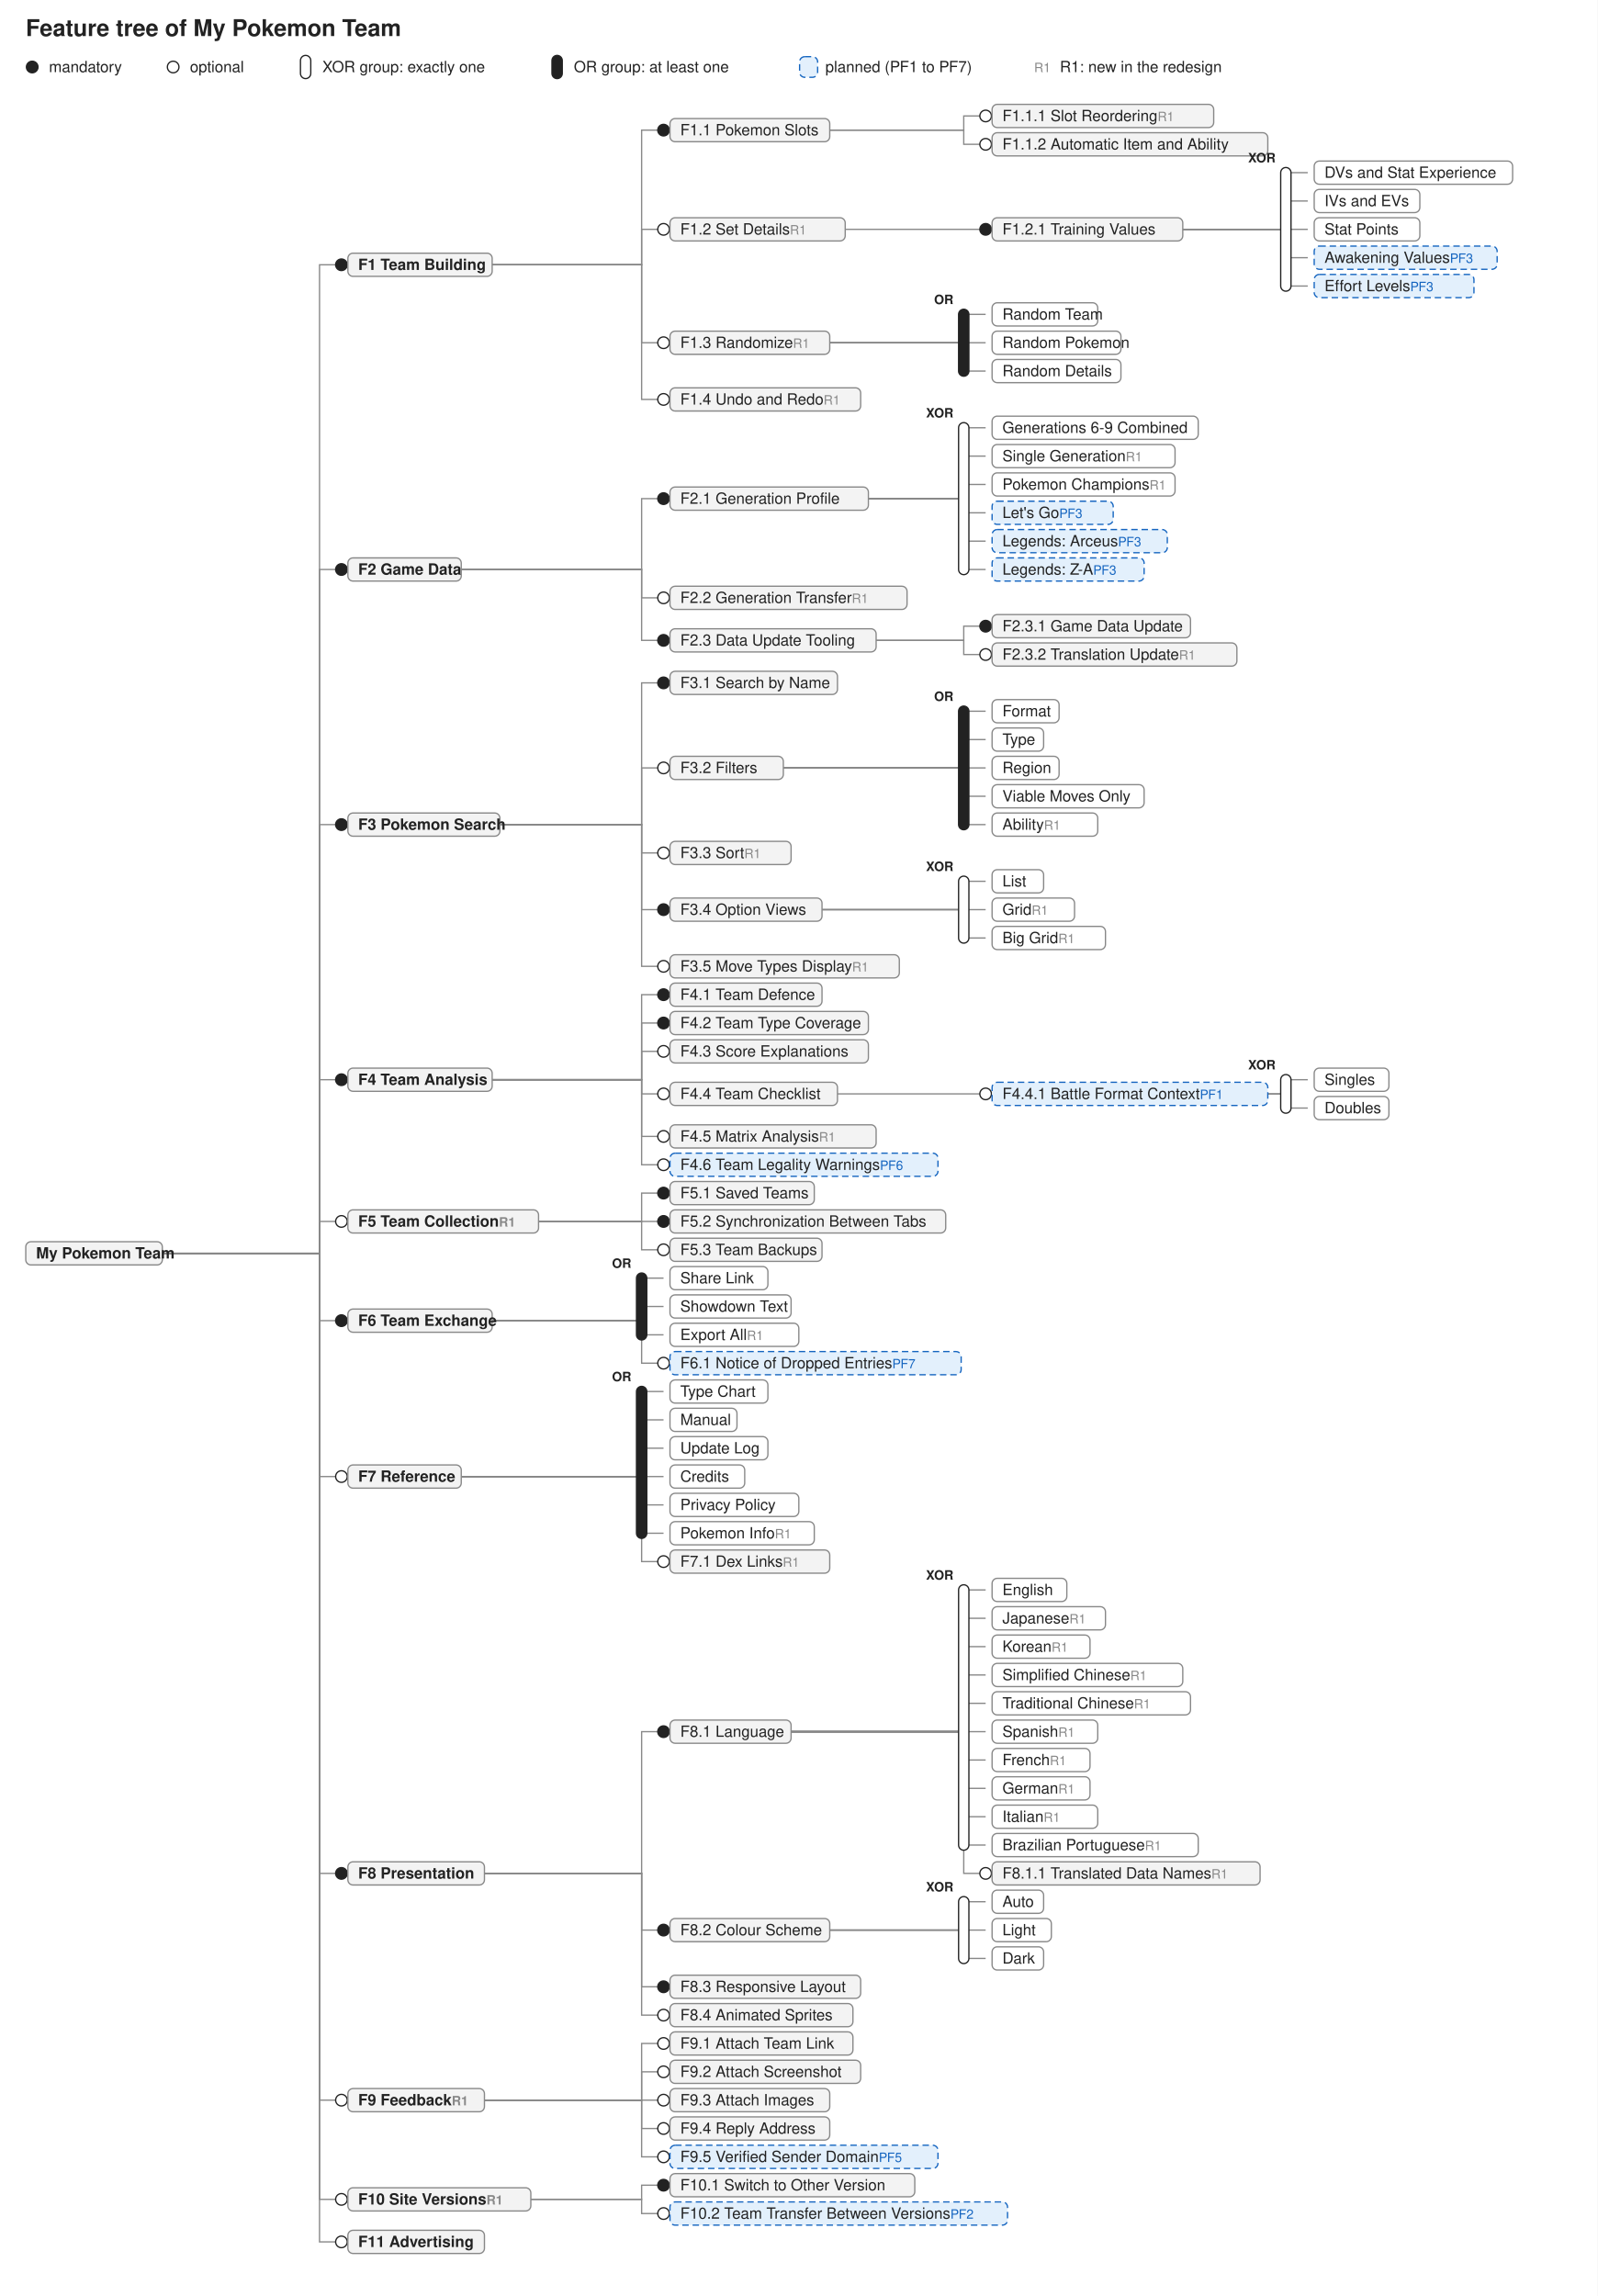
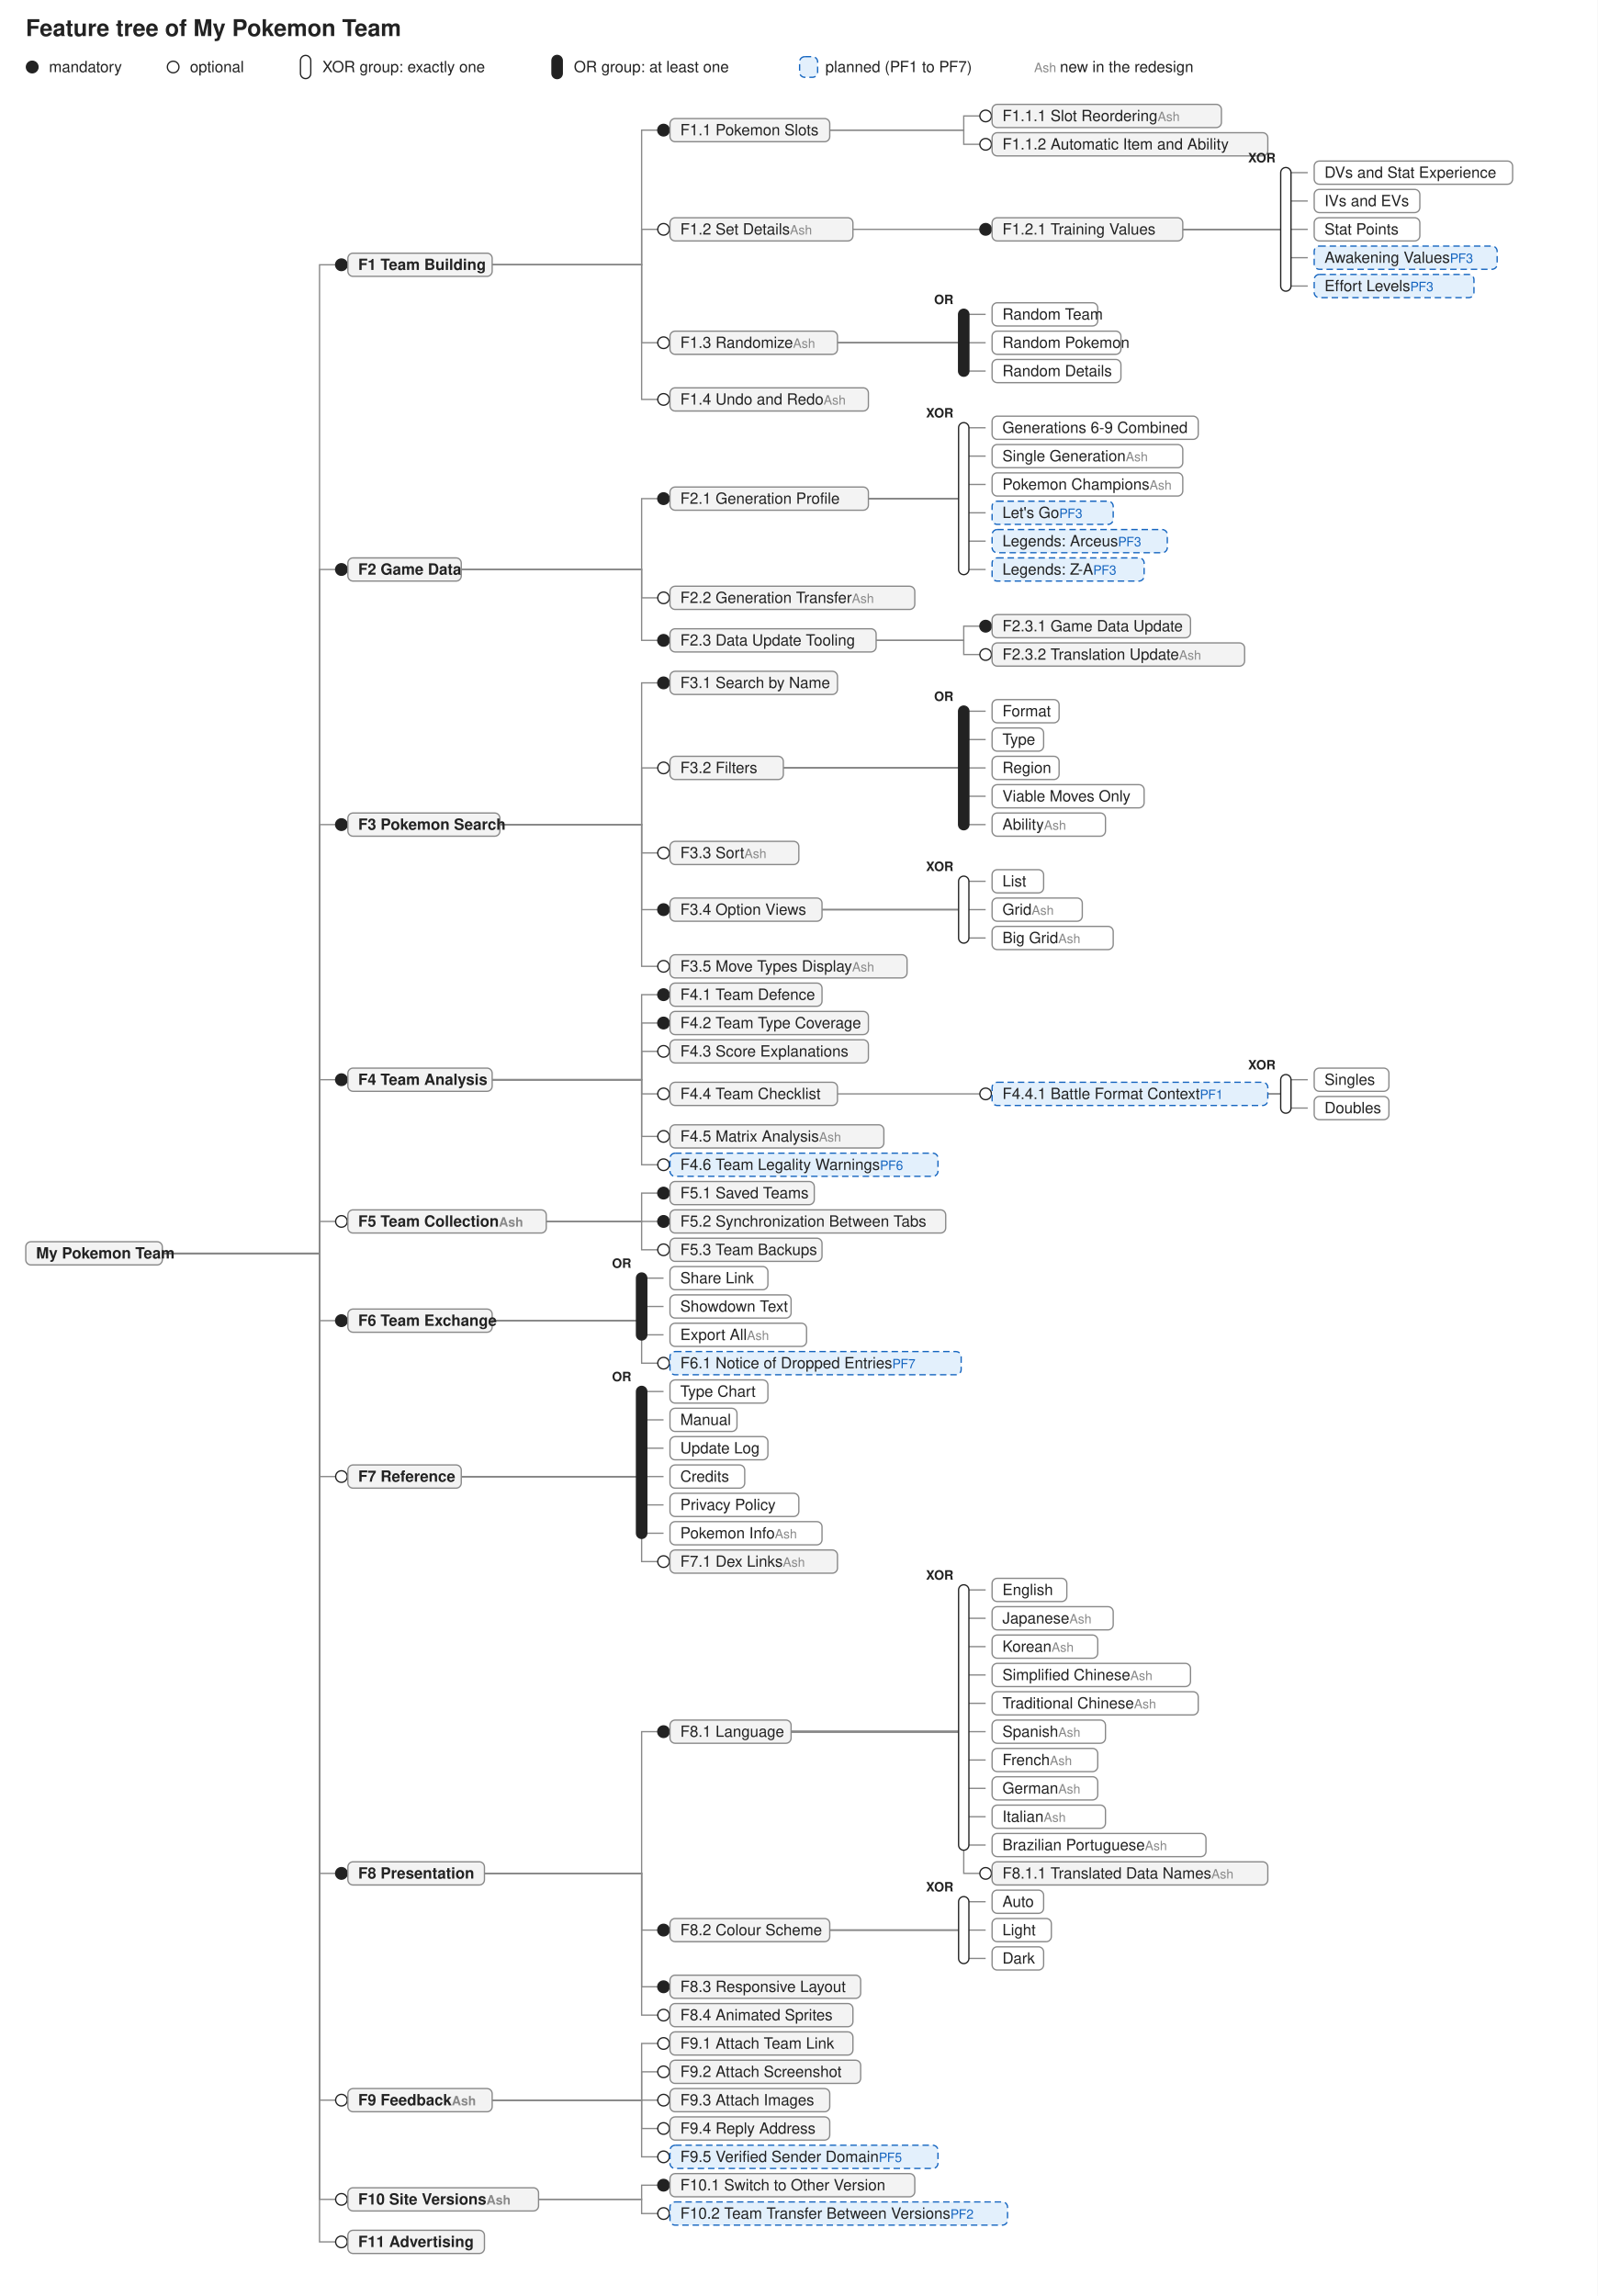
<svg xmlns="http://www.w3.org/2000/svg" viewBox="0 0 1240 1782" width="1240" height="1782" font-family="Helvetica, Arial, sans-serif" role="img" aria-label="Feature tree of My Pokemon Team">
  <rect width="1240" height="1782" fill="#fff" />
  <text x="20" y="28" font-size="18" font-weight="bold" fill="#222">Feature tree of My Pokemon Team</text>
  <circle cx="25" cy="52" r="4.5" fill="#222" stroke="#222" />
  <text x="38" y="56" font-size="12" fill="#222">mandatory</text>
  <circle cx="134.4" cy="52" r="4.5" fill="#fff" stroke="#222" />
  <text x="147.4" y="56" font-size="12" fill="#222">optional</text>
  <rect x="233.2" y="43" width="8" height="18" rx="4" fill="#fff" stroke="#222" />
  <text x="250.2" y="56" font-size="12" fill="#222">XOR group: exactly one</text>
  <rect x="428.4" y="43" width="8" height="18" rx="4" fill="#222" stroke="#222" />
  <text x="445.4" y="56" font-size="12" fill="#222">OR group: at least one</text>
  <rect x="620.6" y="44" width="14" height="16" rx="4" fill="#e3f0fc" stroke="#1565c0" stroke-dasharray="5 3" />
  <text x="640.6" y="56" font-size="12" fill="#222">planned (PF1 to PF7)</text>
-   <text x="802.6" y="56" font-size="10" fill="#888">R1</text>
-   <text x="822.6" y="56" font-size="12" fill="#222">R1: new in the redesign</text>
+   <text x="802.6" y="56" font-size="10" fill="#888">Ash</text>
+   <text x="822.6" y="56" font-size="12" fill="#222">new in the redesign</text>
  <path d="M126.0 972.75 H248 V205.5 H265" fill="none" stroke="#888" />
  <circle cx="265" cy="205.5" r="4.5" fill="#222" stroke="#222" />
  <path d="M126.0 972.75 H248 V442.0 H265" fill="none" stroke="#888" />
  <circle cx="265" cy="442.0" r="4.5" fill="#222" stroke="#222" />
  <path d="M126.0 972.75 H248 V640.0 H265" fill="none" stroke="#888" />
  <circle cx="265" cy="640.0" r="4.5" fill="#222" stroke="#222" />
  <path d="M126.0 972.75 H248 V838.0 H265" fill="none" stroke="#888" />
  <circle cx="265" cy="838.0" r="4.5" fill="#222" stroke="#222" />
  <path d="M126.0 972.75 H248 V948.0 H265" fill="none" stroke="#888" />
  <circle cx="265" cy="948.0" r="4.5" fill="#fff" stroke="#222" />
  <path d="M126.0 972.75 H248 V1025.0 H265" fill="none" stroke="#888" />
  <circle cx="265" cy="1025.0" r="4.5" fill="#222" stroke="#222" />
  <path d="M126.0 972.75 H248 V1146.0 H265" fill="none" stroke="#888" />
  <circle cx="265" cy="1146.0" r="4.5" fill="#fff" stroke="#222" />
  <path d="M126.0 972.75 H248 V1454.0 H265" fill="none" stroke="#888" />
  <circle cx="265" cy="1454.0" r="4.5" fill="#222" stroke="#222" />
  <path d="M126.0 972.75 H248 V1630.0 H265" fill="none" stroke="#888" />
  <circle cx="265" cy="1630.0" r="4.5" fill="#fff" stroke="#222" />
  <path d="M126.0 972.75 H248 V1707.0 H265" fill="none" stroke="#888" />
  <circle cx="265" cy="1707.0" r="4.5" fill="#fff" stroke="#222" />
  <path d="M126.0 972.75 H248 V1740 H265" fill="none" stroke="#888" />
  <circle cx="265" cy="1740" r="4.5" fill="#fff" stroke="#222" />
  <rect x="20" y="963.75" width="106.0" height="18" rx="4" fill="#f3f3f3" stroke="#888" />
  <text x="28" y="976.75" font-size="12" fill="#222" font-weight="bold">My Pokemon Team</text>
  <path d="M382.0 205.5 H498 V101.0 H515" fill="none" stroke="#888" />
  <circle cx="515" cy="101.0" r="4.5" fill="#222" stroke="#222" />
  <path d="M382.0 205.5 H498 V178.0 H515" fill="none" stroke="#888" />
  <circle cx="515" cy="178.0" r="4.5" fill="#fff" stroke="#222" />
  <path d="M382.0 205.5 H498 V266.0 H515" fill="none" stroke="#888" />
  <circle cx="515" cy="266.0" r="4.5" fill="#fff" stroke="#222" />
  <path d="M382.0 205.5 H498 V310 H515" fill="none" stroke="#888" />
  <circle cx="515" cy="310" r="4.5" fill="#fff" stroke="#222" />
  <rect x="270" y="196.5" width="112.0" height="18" rx="4" fill="#f3f3f3" stroke="#888" />
  <text x="278" y="209.5" font-size="12" fill="#222" font-weight="bold">F1 Team Building</text>
  <path d="M644.0 101.0 H748 V90 H765" fill="none" stroke="#888" />
  <circle cx="765" cy="90" r="4.5" fill="#fff" stroke="#222" />
  <path d="M644.0 101.0 H748 V112 H765" fill="none" stroke="#888" />
  <circle cx="765" cy="112" r="4.5" fill="#fff" stroke="#222" />
  <rect x="520" y="92.0" width="124.0" height="18" rx="4" fill="#f3f3f3" stroke="#888" />
  <text x="528" y="105.0" font-size="12" fill="#222">F1.1 Pokemon Slots</text>
-   <rect x="770" y="81" width="172.0" height="18" rx="4" fill="#f3f3f3" stroke="#888" />
-   <text x="778" y="94" font-size="12" fill="#222">F1.1.1 Slot Reordering<tspan fill="#888" font-size="10">  R1</tspan>
+   <rect x="770" y="81" width="178.0" height="18" rx="4" fill="#f3f3f3" stroke="#888" />
+   <text x="778" y="94" font-size="12" fill="#222">F1.1.1 Slot Reordering<tspan fill="#888" font-size="10">  Ash</tspan>
  </text>
  <rect x="770" y="103" width="214.0" height="18" rx="4" fill="#f3f3f3" stroke="#888" />
  <text x="778" y="116" font-size="12" fill="#222">F1.1.2 Automatic Item and Ability</text>
-   <path d="M656.0 178.0 H748 V178.0 H765" fill="none" stroke="#888" />
+   <path d="M662.0 178.0 H748 V178.0 H765" fill="none" stroke="#888" />
  <circle cx="765" cy="178.0" r="4.5" fill="#222" stroke="#222" />
-   <rect x="520" y="169.0" width="136.0" height="18" rx="4" fill="#f3f3f3" stroke="#888" />
-   <text x="528" y="182.0" font-size="12" fill="#222">F1.2 Set Details<tspan fill="#888" font-size="10">  R1</tspan>
+   <rect x="520" y="169.0" width="142.0" height="18" rx="4" fill="#f3f3f3" stroke="#888" />
+   <text x="528" y="182.0" font-size="12" fill="#222">F1.2 Set Details<tspan fill="#888" font-size="10">  Ash</tspan>
  </text>
  <path d="M918.0 178.0 H998 V134 H1015" fill="none" stroke="#888" />
  <path d="M918.0 178.0 H998 V156 H1015" fill="none" stroke="#888" />
  <path d="M918.0 178.0 H998 V178 H1015" fill="none" stroke="#888" />
  <path d="M918.0 178.0 H998 V200 H1015" fill="none" stroke="#888" />
  <path d="M918.0 178.0 H998 V222 H1015" fill="none" stroke="#888" />
  <rect x="994" y="130" width="8" height="96" rx="4" fill="#fff" stroke="#222" />
  <text x="990" y="126" font-size="10" text-anchor="end" fill="#222" font-weight="bold">XOR</text>
  <rect x="770" y="169.0" width="148.0" height="18" rx="4" fill="#f3f3f3" stroke="#888" />
  <text x="778" y="182.0" font-size="12" fill="#222">F1.2.1 Training Values</text>
  <rect x="1020" y="125" width="154.0" height="18" rx="4" fill="#fff" stroke="#888" />
  <text x="1028" y="138" font-size="12" fill="#222">DVs and Stat Experience</text>
  <rect x="1020" y="147" width="82.0" height="18" rx="4" fill="#fff" stroke="#888" />
  <text x="1028" y="160" font-size="12" fill="#222">IVs and EVs</text>
  <rect x="1020" y="169" width="82.0" height="18" rx="4" fill="#fff" stroke="#888" />
  <text x="1028" y="182" font-size="12" fill="#222">Stat Points</text>
  <rect x="1020" y="191" width="142.0" height="18" rx="4" fill="#e3f0fc" stroke="#1565c0" stroke-dasharray="5 3" />
  <text x="1028" y="204" font-size="12" fill="#222">Awakening Values<tspan fill="#1565c0" font-size="10">  PF3</tspan>
  </text>
  <rect x="1020" y="213" width="124.0" height="18" rx="4" fill="#e3f0fc" stroke="#1565c0" stroke-dasharray="5 3" />
  <text x="1028" y="226" font-size="12" fill="#222">Effort Levels<tspan fill="#1565c0" font-size="10">  PF3</tspan>
  </text>
-   <path d="M644.0 266.0 H748 V244 H765" fill="none" stroke="#888" />
-   <path d="M644.0 266.0 H748 V266 H765" fill="none" stroke="#888" />
-   <path d="M644.0 266.0 H748 V288 H765" fill="none" stroke="#888" />
+   <path d="M650.0 266.0 H748 V244 H765" fill="none" stroke="#888" />
+   <path d="M650.0 266.0 H748 V266 H765" fill="none" stroke="#888" />
+   <path d="M650.0 266.0 H748 V288 H765" fill="none" stroke="#888" />
  <rect x="744" y="240" width="8" height="52" rx="4" fill="#222" stroke="#222" />
  <text x="740" y="236" font-size="10" text-anchor="end" fill="#222" font-weight="bold">OR</text>
-   <rect x="520" y="257.0" width="124.0" height="18" rx="4" fill="#f3f3f3" stroke="#888" />
-   <text x="528" y="270.0" font-size="12" fill="#222">F1.3 Randomize<tspan fill="#888" font-size="10">  R1</tspan>
+   <rect x="520" y="257.0" width="130.0" height="18" rx="4" fill="#f3f3f3" stroke="#888" />
+   <text x="528" y="270.0" font-size="12" fill="#222">F1.3 Randomize<tspan fill="#888" font-size="10">  Ash</tspan>
  </text>
  <rect x="770" y="235" width="82.0" height="18" rx="4" fill="#fff" stroke="#888" />
  <text x="778" y="248" font-size="12" fill="#222">Random Team</text>
  <rect x="770" y="257" width="100.0" height="18" rx="4" fill="#fff" stroke="#888" />
  <text x="778" y="270" font-size="12" fill="#222">Random Pokemon</text>
  <rect x="770" y="279" width="100.0" height="18" rx="4" fill="#fff" stroke="#888" />
  <text x="778" y="292" font-size="12" fill="#222">Random Details</text>
-   <rect x="520" y="301" width="148.0" height="18" rx="4" fill="#f3f3f3" stroke="#888" />
-   <text x="528" y="314" font-size="12" fill="#222">F1.4 Undo and Redo<tspan fill="#888" font-size="10">  R1</tspan>
+   <rect x="520" y="301" width="154.0" height="18" rx="4" fill="#f3f3f3" stroke="#888" />
+   <text x="528" y="314" font-size="12" fill="#222">F1.4 Undo and Redo<tspan fill="#888" font-size="10">  Ash</tspan>
  </text>
  <path d="M358.0 442.0 H498 V387.0 H515" fill="none" stroke="#888" />
  <circle cx="515" cy="387.0" r="4.5" fill="#222" stroke="#222" />
  <path d="M358.0 442.0 H498 V464 H515" fill="none" stroke="#888" />
  <circle cx="515" cy="464" r="4.5" fill="#fff" stroke="#222" />
  <path d="M358.0 442.0 H498 V497.0 H515" fill="none" stroke="#888" />
  <circle cx="515" cy="497.0" r="4.5" fill="#222" stroke="#222" />
  <rect x="270" y="433.0" width="88.0" height="18" rx="4" fill="#f3f3f3" stroke="#888" />
  <text x="278" y="446.0" font-size="12" fill="#222" font-weight="bold">F2 Game Data</text>
  <path d="M674.0 387.0 H748 V332 H765" fill="none" stroke="#888" />
  <path d="M674.0 387.0 H748 V354 H765" fill="none" stroke="#888" />
  <path d="M674.0 387.0 H748 V376 H765" fill="none" stroke="#888" />
  <path d="M674.0 387.0 H748 V398 H765" fill="none" stroke="#888" />
  <path d="M674.0 387.0 H748 V420 H765" fill="none" stroke="#888" />
  <path d="M674.0 387.0 H748 V442 H765" fill="none" stroke="#888" />
  <rect x="744" y="328" width="8" height="118" rx="4" fill="#fff" stroke="#222" />
  <text x="740" y="324" font-size="10" text-anchor="end" fill="#222" font-weight="bold">XOR</text>
  <rect x="520" y="378.0" width="154.0" height="18" rx="4" fill="#f3f3f3" stroke="#888" />
  <text x="528" y="391.0" font-size="12" fill="#222">F2.1 Generation Profile</text>
  <rect x="770" y="323" width="160.0" height="18" rx="4" fill="#fff" stroke="#888" />
  <text x="778" y="336" font-size="12" fill="#222">Generations 6-9 Combined</text>
-   <rect x="770" y="345" width="142.0" height="18" rx="4" fill="#fff" stroke="#888" />
-   <text x="778" y="358" font-size="12" fill="#222">Single Generation<tspan fill="#888" font-size="10">  R1</tspan>
-   </text>
-   <rect x="770" y="367" width="142.0" height="18" rx="4" fill="#fff" stroke="#888" />
-   <text x="778" y="380" font-size="12" fill="#222">Pokemon Champions<tspan fill="#888" font-size="10">  R1</tspan>
+   <rect x="770" y="345" width="148.0" height="18" rx="4" fill="#fff" stroke="#888" />
+   <text x="778" y="358" font-size="12" fill="#222">Single Generation<tspan fill="#888" font-size="10">  Ash</tspan>
+   </text>
+   <rect x="770" y="367" width="148.0" height="18" rx="4" fill="#fff" stroke="#888" />
+   <text x="778" y="380" font-size="12" fill="#222">Pokemon Champions<tspan fill="#888" font-size="10">  Ash</tspan>
  </text>
  <rect x="770" y="389" width="94.0" height="18" rx="4" fill="#e3f0fc" stroke="#1565c0" stroke-dasharray="5 3" />
  <text x="778" y="402" font-size="12" fill="#222">Let's Go<tspan fill="#1565c0" font-size="10">  PF3</tspan>
  </text>
  <rect x="770" y="411" width="136.0" height="18" rx="4" fill="#e3f0fc" stroke="#1565c0" stroke-dasharray="5 3" />
  <text x="778" y="424" font-size="12" fill="#222">Legends: Arceus<tspan fill="#1565c0" font-size="10">  PF3</tspan>
  </text>
  <rect x="770" y="433" width="118.0" height="18" rx="4" fill="#e3f0fc" stroke="#1565c0" stroke-dasharray="5 3" />
  <text x="778" y="446" font-size="12" fill="#222">Legends: Z-A<tspan fill="#1565c0" font-size="10">  PF3</tspan>
  </text>
-   <rect x="520" y="455" width="184.0" height="18" rx="4" fill="#f3f3f3" stroke="#888" />
-   <text x="528" y="468" font-size="12" fill="#222">F2.2 Generation Transfer<tspan fill="#888" font-size="10">  R1</tspan>
+   <rect x="520" y="455" width="190.0" height="18" rx="4" fill="#f3f3f3" stroke="#888" />
+   <text x="528" y="468" font-size="12" fill="#222">F2.2 Generation Transfer<tspan fill="#888" font-size="10">  Ash</tspan>
  </text>
  <path d="M680.0 497.0 H748 V486 H765" fill="none" stroke="#888" />
  <circle cx="765" cy="486" r="4.5" fill="#222" stroke="#222" />
  <path d="M680.0 497.0 H748 V508 H765" fill="none" stroke="#888" />
  <circle cx="765" cy="508" r="4.5" fill="#fff" stroke="#222" />
  <rect x="520" y="488.0" width="160.0" height="18" rx="4" fill="#f3f3f3" stroke="#888" />
  <text x="528" y="501.0" font-size="12" fill="#222">F2.3 Data Update Tooling</text>
  <rect x="770" y="477" width="154.0" height="18" rx="4" fill="#f3f3f3" stroke="#888" />
  <text x="778" y="490" font-size="12" fill="#222">F2.3.1 Game Data Update</text>
-   <rect x="770" y="499" width="190.0" height="18" rx="4" fill="#f3f3f3" stroke="#888" />
-   <text x="778" y="512" font-size="12" fill="#222">F2.3.2 Translation Update<tspan fill="#888" font-size="10">  R1</tspan>
+   <rect x="770" y="499" width="196.0" height="18" rx="4" fill="#f3f3f3" stroke="#888" />
+   <text x="778" y="512" font-size="12" fill="#222">F2.3.2 Translation Update<tspan fill="#888" font-size="10">  Ash</tspan>
  </text>
  <path d="M388.0 640.0 H498 V530 H515" fill="none" stroke="#888" />
  <circle cx="515" cy="530" r="4.5" fill="#222" stroke="#222" />
  <path d="M388.0 640.0 H498 V596.0 H515" fill="none" stroke="#888" />
  <circle cx="515" cy="596.0" r="4.5" fill="#fff" stroke="#222" />
  <path d="M388.0 640.0 H498 V662 H515" fill="none" stroke="#888" />
  <circle cx="515" cy="662" r="4.5" fill="#fff" stroke="#222" />
  <path d="M388.0 640.0 H498 V706.0 H515" fill="none" stroke="#888" />
  <circle cx="515" cy="706.0" r="4.5" fill="#222" stroke="#222" />
  <path d="M388.0 640.0 H498 V750 H515" fill="none" stroke="#888" />
  <circle cx="515" cy="750" r="4.5" fill="#fff" stroke="#222" />
  <rect x="270" y="631.0" width="118.0" height="18" rx="4" fill="#f3f3f3" stroke="#888" />
  <text x="278" y="644.0" font-size="12" fill="#222" font-weight="bold">F3 Pokemon Search</text>
  <rect x="520" y="521" width="130.0" height="18" rx="4" fill="#f3f3f3" stroke="#888" />
  <text x="528" y="534" font-size="12" fill="#222">F3.1 Search by Name</text>
  <path d="M608.0 596.0 H748 V552 H765" fill="none" stroke="#888" />
  <path d="M608.0 596.0 H748 V574 H765" fill="none" stroke="#888" />
  <path d="M608.0 596.0 H748 V596 H765" fill="none" stroke="#888" />
  <path d="M608.0 596.0 H748 V618 H765" fill="none" stroke="#888" />
  <path d="M608.0 596.0 H748 V640 H765" fill="none" stroke="#888" />
  <rect x="744" y="548" width="8" height="96" rx="4" fill="#222" stroke="#222" />
  <text x="740" y="544" font-size="10" text-anchor="end" fill="#222" font-weight="bold">OR</text>
  <rect x="520" y="587.0" width="88.0" height="18" rx="4" fill="#f3f3f3" stroke="#888" />
  <text x="528" y="600.0" font-size="12" fill="#222">F3.2 Filters</text>
  <rect x="770" y="543" width="52.0" height="18" rx="4" fill="#fff" stroke="#888" />
  <text x="778" y="556" font-size="12" fill="#222">Format</text>
  <rect x="770" y="565" width="40.0" height="18" rx="4" fill="#fff" stroke="#888" />
  <text x="778" y="578" font-size="12" fill="#222">Type</text>
  <rect x="770" y="587" width="52.0" height="18" rx="4" fill="#fff" stroke="#888" />
  <text x="778" y="600" font-size="12" fill="#222">Region</text>
  <rect x="770" y="609" width="118.0" height="18" rx="4" fill="#fff" stroke="#888" />
  <text x="778" y="622" font-size="12" fill="#222">Viable Moves Only</text>
-   <rect x="770" y="631" width="82.0" height="18" rx="4" fill="#fff" stroke="#888" />
-   <text x="778" y="644" font-size="12" fill="#222">Ability<tspan fill="#888" font-size="10">  R1</tspan>
-   </text>
-   <rect x="520" y="653" width="94.0" height="18" rx="4" fill="#f3f3f3" stroke="#888" />
-   <text x="528" y="666" font-size="12" fill="#222">F3.3 Sort<tspan fill="#888" font-size="10">  R1</tspan>
+   <rect x="770" y="631" width="88.0" height="18" rx="4" fill="#fff" stroke="#888" />
+   <text x="778" y="644" font-size="12" fill="#222">Ability<tspan fill="#888" font-size="10">  Ash</tspan>
+   </text>
+   <rect x="520" y="653" width="100.0" height="18" rx="4" fill="#f3f3f3" stroke="#888" />
+   <text x="528" y="666" font-size="12" fill="#222">F3.3 Sort<tspan fill="#888" font-size="10">  Ash</tspan>
  </text>
  <path d="M638.0 706.0 H748 V684 H765" fill="none" stroke="#888" />
  <path d="M638.0 706.0 H748 V706 H765" fill="none" stroke="#888" />
  <path d="M638.0 706.0 H748 V728 H765" fill="none" stroke="#888" />
  <rect x="744" y="680" width="8" height="52" rx="4" fill="#fff" stroke="#222" />
  <text x="740" y="676" font-size="10" text-anchor="end" fill="#222" font-weight="bold">XOR</text>
  <rect x="520" y="697.0" width="118.0" height="18" rx="4" fill="#f3f3f3" stroke="#888" />
  <text x="528" y="710.0" font-size="12" fill="#222">F3.4 Option Views</text>
  <rect x="770" y="675" width="40.0" height="18" rx="4" fill="#fff" stroke="#888" />
  <text x="778" y="688" font-size="12" fill="#222">List</text>
-   <rect x="770" y="697" width="64.0" height="18" rx="4" fill="#fff" stroke="#888" />
-   <text x="778" y="710" font-size="12" fill="#222">Grid<tspan fill="#888" font-size="10">  R1</tspan>
-   </text>
-   <rect x="770" y="719" width="88.0" height="18" rx="4" fill="#fff" stroke="#888" />
-   <text x="778" y="732" font-size="12" fill="#222">Big Grid<tspan fill="#888" font-size="10">  R1</tspan>
-   </text>
-   <rect x="520" y="741" width="178.0" height="18" rx="4" fill="#f3f3f3" stroke="#888" />
-   <text x="528" y="754" font-size="12" fill="#222">F3.5 Move Types Display<tspan fill="#888" font-size="10">  R1</tspan>
+   <rect x="770" y="697" width="70.0" height="18" rx="4" fill="#fff" stroke="#888" />
+   <text x="778" y="710" font-size="12" fill="#222">Grid<tspan fill="#888" font-size="10">  Ash</tspan>
+   </text>
+   <rect x="770" y="719" width="94.0" height="18" rx="4" fill="#fff" stroke="#888" />
+   <text x="778" y="732" font-size="12" fill="#222">Big Grid<tspan fill="#888" font-size="10">  Ash</tspan>
+   </text>
+   <rect x="520" y="741" width="184.0" height="18" rx="4" fill="#f3f3f3" stroke="#888" />
+   <text x="528" y="754" font-size="12" fill="#222">F3.5 Move Types Display<tspan fill="#888" font-size="10">  Ash</tspan>
  </text>
  <path d="M382.0 838.0 H498 V772 H515" fill="none" stroke="#888" />
  <circle cx="515" cy="772" r="4.5" fill="#222" stroke="#222" />
  <path d="M382.0 838.0 H498 V794 H515" fill="none" stroke="#888" />
  <circle cx="515" cy="794" r="4.5" fill="#222" stroke="#222" />
  <path d="M382.0 838.0 H498 V816 H515" fill="none" stroke="#888" />
  <circle cx="515" cy="816" r="4.5" fill="#fff" stroke="#222" />
  <path d="M382.0 838.0 H498 V849.0 H515" fill="none" stroke="#888" />
  <circle cx="515" cy="849.0" r="4.5" fill="#fff" stroke="#222" />
  <path d="M382.0 838.0 H498 V882 H515" fill="none" stroke="#888" />
  <circle cx="515" cy="882" r="4.5" fill="#fff" stroke="#222" />
  <path d="M382.0 838.0 H498 V904 H515" fill="none" stroke="#888" />
  <circle cx="515" cy="904" r="4.5" fill="#fff" stroke="#222" />
  <rect x="270" y="829.0" width="112.0" height="18" rx="4" fill="#f3f3f3" stroke="#888" />
  <text x="278" y="842.0" font-size="12" fill="#222" font-weight="bold">F4 Team Analysis</text>
  <rect x="520" y="763" width="118.0" height="18" rx="4" fill="#f3f3f3" stroke="#888" />
  <text x="528" y="776" font-size="12" fill="#222">F4.1 Team Defence</text>
  <rect x="520" y="785" width="154.0" height="18" rx="4" fill="#f3f3f3" stroke="#888" />
  <text x="528" y="798" font-size="12" fill="#222">F4.2 Team Type Coverage</text>
  <rect x="520" y="807" width="154.0" height="18" rx="4" fill="#f3f3f3" stroke="#888" />
  <text x="528" y="820" font-size="12" fill="#222">F4.3 Score Explanations</text>
  <path d="M650.0 849.0 H748 V849.0 H765" fill="none" stroke="#888" />
  <circle cx="765" cy="849.0" r="4.5" fill="#fff" stroke="#222" />
  <rect x="520" y="840.0" width="130.0" height="18" rx="4" fill="#f3f3f3" stroke="#888" />
  <text x="528" y="853.0" font-size="12" fill="#222">F4.4 Team Checklist</text>
  <path d="M984.0 849.0 H998 V838 H1015" fill="none" stroke="#888" />
  <path d="M984.0 849.0 H998 V860 H1015" fill="none" stroke="#888" />
  <rect x="994" y="834" width="8" height="30" rx="4" fill="#fff" stroke="#222" />
  <text x="990" y="830" font-size="10" text-anchor="end" fill="#222" font-weight="bold">XOR</text>
  <rect x="770" y="840.0" width="214.0" height="18" rx="4" fill="#e3f0fc" stroke="#1565c0" stroke-dasharray="5 3" />
  <text x="778" y="853.0" font-size="12" fill="#222">F4.4.1 Battle Format Context<tspan fill="#1565c0" font-size="10">  PF1</tspan>
  </text>
  <rect x="1020" y="829" width="58.0" height="18" rx="4" fill="#fff" stroke="#888" />
  <text x="1028" y="842" font-size="12" fill="#222">Singles</text>
  <rect x="1020" y="851" width="58.0" height="18" rx="4" fill="#fff" stroke="#888" />
  <text x="1028" y="864" font-size="12" fill="#222">Doubles</text>
-   <rect x="520" y="873" width="160.0" height="18" rx="4" fill="#f3f3f3" stroke="#888" />
-   <text x="528" y="886" font-size="12" fill="#222">F4.5 Matrix Analysis<tspan fill="#888" font-size="10">  R1</tspan>
+   <rect x="520" y="873" width="166.0" height="18" rx="4" fill="#f3f3f3" stroke="#888" />
+   <text x="528" y="886" font-size="12" fill="#222">F4.5 Matrix Analysis<tspan fill="#888" font-size="10">  Ash</tspan>
  </text>
  <rect x="520" y="895" width="208.0" height="18" rx="4" fill="#e3f0fc" stroke="#1565c0" stroke-dasharray="5 3" />
  <text x="528" y="908" font-size="12" fill="#222">F4.6 Team Legality Warnings<tspan fill="#1565c0" font-size="10">  PF6</tspan>
  </text>
-   <path d="M418.0 948.0 H498 V926 H515" fill="none" stroke="#888" />
+   <path d="M424.0 948.0 H498 V926 H515" fill="none" stroke="#888" />
  <circle cx="515" cy="926" r="4.5" fill="#222" stroke="#222" />
-   <path d="M418.0 948.0 H498 V948 H515" fill="none" stroke="#888" />
+   <path d="M424.0 948.0 H498 V948 H515" fill="none" stroke="#888" />
  <circle cx="515" cy="948" r="4.5" fill="#222" stroke="#222" />
-   <path d="M418.0 948.0 H498 V970 H515" fill="none" stroke="#888" />
+   <path d="M424.0 948.0 H498 V970 H515" fill="none" stroke="#888" />
  <circle cx="515" cy="970" r="4.5" fill="#fff" stroke="#222" />
-   <rect x="270" y="939.0" width="148.0" height="18" rx="4" fill="#f3f3f3" stroke="#888" />
-   <text x="278" y="952.0" font-size="12" fill="#222" font-weight="bold">F5 Team Collection<tspan fill="#888" font-size="10">  R1</tspan>
+   <rect x="270" y="939.0" width="154.0" height="18" rx="4" fill="#f3f3f3" stroke="#888" />
+   <text x="278" y="952.0" font-size="12" fill="#222" font-weight="bold">F5 Team Collection<tspan fill="#888" font-size="10">  Ash</tspan>
  </text>
  <rect x="520" y="917" width="112.0" height="18" rx="4" fill="#f3f3f3" stroke="#888" />
  <text x="528" y="930" font-size="12" fill="#222">F5.1 Saved Teams</text>
  <rect x="520" y="939" width="214.0" height="18" rx="4" fill="#f3f3f3" stroke="#888" />
  <text x="528" y="952" font-size="12" fill="#222">F5.2 Synchronization Between Tabs</text>
  <rect x="520" y="961" width="118.0" height="18" rx="4" fill="#f3f3f3" stroke="#888" />
  <text x="528" y="974" font-size="12" fill="#222">F5.3 Team Backups</text>
  <path d="M382.0 1025.0 H498 V992 H515" fill="none" stroke="#888" />
  <path d="M382.0 1025.0 H498 V1014 H515" fill="none" stroke="#888" />
  <path d="M382.0 1025.0 H498 V1036 H515" fill="none" stroke="#888" />
  <path d="M382.0 1025.0 H498 V1058 H515" fill="none" stroke="#888" />
  <circle cx="515" cy="1058" r="4.5" fill="#fff" stroke="#222" />
  <rect x="494" y="988" width="8" height="52" rx="4" fill="#222" stroke="#222" />
  <text x="490" y="984" font-size="10" text-anchor="end" fill="#222" font-weight="bold">OR</text>
  <rect x="270" y="1016.0" width="112.0" height="18" rx="4" fill="#f3f3f3" stroke="#888" />
  <text x="278" y="1029.0" font-size="12" fill="#222" font-weight="bold">F6 Team Exchange</text>
  <rect x="520" y="983" width="76.0" height="18" rx="4" fill="#fff" stroke="#888" />
  <text x="528" y="996" font-size="12" fill="#222">Share Link</text>
  <rect x="520" y="1005" width="94.0" height="18" rx="4" fill="#fff" stroke="#888" />
  <text x="528" y="1018" font-size="12" fill="#222">Showdown Text</text>
-   <rect x="520" y="1027" width="100.0" height="18" rx="4" fill="#fff" stroke="#888" />
-   <text x="528" y="1040" font-size="12" fill="#222">Export All<tspan fill="#888" font-size="10">  R1</tspan>
+   <rect x="520" y="1027" width="106.0" height="18" rx="4" fill="#fff" stroke="#888" />
+   <text x="528" y="1040" font-size="12" fill="#222">Export All<tspan fill="#888" font-size="10">  Ash</tspan>
  </text>
  <rect x="520" y="1049" width="226.0" height="18" rx="4" fill="#e3f0fc" stroke="#1565c0" stroke-dasharray="5 3" />
  <text x="528" y="1062" font-size="12" fill="#222">F6.1 Notice of Dropped Entries<tspan fill="#1565c0" font-size="10">  PF7</tspan>
  </text>
  <path d="M358.0 1146.0 H498 V1080 H515" fill="none" stroke="#888" />
  <path d="M358.0 1146.0 H498 V1102 H515" fill="none" stroke="#888" />
  <path d="M358.0 1146.0 H498 V1124 H515" fill="none" stroke="#888" />
  <path d="M358.0 1146.0 H498 V1146 H515" fill="none" stroke="#888" />
  <path d="M358.0 1146.0 H498 V1168 H515" fill="none" stroke="#888" />
  <path d="M358.0 1146.0 H498 V1190 H515" fill="none" stroke="#888" />
  <path d="M358.0 1146.0 H498 V1212 H515" fill="none" stroke="#888" />
  <circle cx="515" cy="1212" r="4.5" fill="#fff" stroke="#222" />
  <rect x="494" y="1076" width="8" height="118" rx="4" fill="#222" stroke="#222" />
  <text x="490" y="1072" font-size="10" text-anchor="end" fill="#222" font-weight="bold">OR</text>
  <rect x="270" y="1137.0" width="88.0" height="18" rx="4" fill="#f3f3f3" stroke="#888" />
  <text x="278" y="1150.0" font-size="12" fill="#222" font-weight="bold">F7 Reference</text>
  <rect x="520" y="1071" width="76.0" height="18" rx="4" fill="#fff" stroke="#888" />
  <text x="528" y="1084" font-size="12" fill="#222">Type Chart</text>
  <rect x="520" y="1093" width="52.0" height="18" rx="4" fill="#fff" stroke="#888" />
  <text x="528" y="1106" font-size="12" fill="#222">Manual</text>
  <rect x="520" y="1115" width="76.0" height="18" rx="4" fill="#fff" stroke="#888" />
  <text x="528" y="1128" font-size="12" fill="#222">Update Log</text>
  <rect x="520" y="1137" width="58.0" height="18" rx="4" fill="#fff" stroke="#888" />
  <text x="528" y="1150" font-size="12" fill="#222">Credits</text>
  <rect x="520" y="1159" width="100.0" height="18" rx="4" fill="#fff" stroke="#888" />
  <text x="528" y="1172" font-size="12" fill="#222">Privacy Policy</text>
-   <rect x="520" y="1181" width="112.0" height="18" rx="4" fill="#fff" stroke="#888" />
-   <text x="528" y="1194" font-size="12" fill="#222">Pokemon Info<tspan fill="#888" font-size="10">  R1</tspan>
-   </text>
-   <rect x="520" y="1203" width="124.0" height="18" rx="4" fill="#f3f3f3" stroke="#888" />
-   <text x="528" y="1216" font-size="12" fill="#222">F7.1 Dex Links<tspan fill="#888" font-size="10">  R1</tspan>
+   <rect x="520" y="1181" width="118.0" height="18" rx="4" fill="#fff" stroke="#888" />
+   <text x="528" y="1194" font-size="12" fill="#222">Pokemon Info<tspan fill="#888" font-size="10">  Ash</tspan>
+   </text>
+   <rect x="520" y="1203" width="130.0" height="18" rx="4" fill="#f3f3f3" stroke="#888" />
+   <text x="528" y="1216" font-size="12" fill="#222">F7.1 Dex Links<tspan fill="#888" font-size="10">  Ash</tspan>
  </text>
  <path d="M376.0 1454.0 H498 V1344.0 H515" fill="none" stroke="#888" />
  <circle cx="515" cy="1344.0" r="4.5" fill="#222" stroke="#222" />
  <path d="M376.0 1454.0 H498 V1498.0 H515" fill="none" stroke="#888" />
  <circle cx="515" cy="1498.0" r="4.5" fill="#222" stroke="#222" />
  <path d="M376.0 1454.0 H498 V1542 H515" fill="none" stroke="#888" />
  <circle cx="515" cy="1542" r="4.5" fill="#222" stroke="#222" />
  <path d="M376.0 1454.0 H498 V1564 H515" fill="none" stroke="#888" />
  <circle cx="515" cy="1564" r="4.5" fill="#fff" stroke="#222" />
  <rect x="270" y="1445.0" width="106.0" height="18" rx="4" fill="#f3f3f3" stroke="#888" />
  <text x="278" y="1458.0" font-size="12" fill="#222" font-weight="bold">F8 Presentation</text>
  <path d="M614.0 1344.0 H748 V1234 H765" fill="none" stroke="#888" />
  <path d="M614.0 1344.0 H748 V1256 H765" fill="none" stroke="#888" />
  <path d="M614.0 1344.0 H748 V1278 H765" fill="none" stroke="#888" />
  <path d="M614.0 1344.0 H748 V1300 H765" fill="none" stroke="#888" />
  <path d="M614.0 1344.0 H748 V1322 H765" fill="none" stroke="#888" />
  <path d="M614.0 1344.0 H748 V1344 H765" fill="none" stroke="#888" />
  <path d="M614.0 1344.0 H748 V1366 H765" fill="none" stroke="#888" />
  <path d="M614.0 1344.0 H748 V1388 H765" fill="none" stroke="#888" />
  <path d="M614.0 1344.0 H748 V1410 H765" fill="none" stroke="#888" />
  <path d="M614.0 1344.0 H748 V1432 H765" fill="none" stroke="#888" />
  <path d="M614.0 1344.0 H748 V1454 H765" fill="none" stroke="#888" />
  <circle cx="765" cy="1454" r="4.5" fill="#fff" stroke="#222" />
  <rect x="744" y="1230" width="8" height="206" rx="4" fill="#fff" stroke="#222" />
  <text x="740" y="1226" font-size="10" text-anchor="end" fill="#222" font-weight="bold">XOR</text>
  <rect x="520" y="1335.0" width="94.0" height="18" rx="4" fill="#f3f3f3" stroke="#888" />
  <text x="528" y="1348.0" font-size="12" fill="#222">F8.1 Language</text>
  <rect x="770" y="1225" width="58.0" height="18" rx="4" fill="#fff" stroke="#888" />
  <text x="778" y="1238" font-size="12" fill="#222">English</text>
-   <rect x="770" y="1247" width="88.0" height="18" rx="4" fill="#fff" stroke="#888" />
-   <text x="778" y="1260" font-size="12" fill="#222">Japanese<tspan fill="#888" font-size="10">  R1</tspan>
-   </text>
-   <rect x="770" y="1269" width="76.0" height="18" rx="4" fill="#fff" stroke="#888" />
-   <text x="778" y="1282" font-size="12" fill="#222">Korean<tspan fill="#888" font-size="10">  R1</tspan>
-   </text>
-   <rect x="770" y="1291" width="148.0" height="18" rx="4" fill="#fff" stroke="#888" />
-   <text x="778" y="1304" font-size="12" fill="#222">Simplified Chinese<tspan fill="#888" font-size="10">  R1</tspan>
-   </text>
-   <rect x="770" y="1313" width="154.0" height="18" rx="4" fill="#fff" stroke="#888" />
-   <text x="778" y="1326" font-size="12" fill="#222">Traditional Chinese<tspan fill="#888" font-size="10">  R1</tspan>
-   </text>
-   <rect x="770" y="1335" width="82.0" height="18" rx="4" fill="#fff" stroke="#888" />
-   <text x="778" y="1348" font-size="12" fill="#222">Spanish<tspan fill="#888" font-size="10">  R1</tspan>
-   </text>
-   <rect x="770" y="1357" width="76.0" height="18" rx="4" fill="#fff" stroke="#888" />
-   <text x="778" y="1370" font-size="12" fill="#222">French<tspan fill="#888" font-size="10">  R1</tspan>
-   </text>
-   <rect x="770" y="1379" width="76.0" height="18" rx="4" fill="#fff" stroke="#888" />
-   <text x="778" y="1392" font-size="12" fill="#222">German<tspan fill="#888" font-size="10">  R1</tspan>
-   </text>
-   <rect x="770" y="1401" width="82.0" height="18" rx="4" fill="#fff" stroke="#888" />
-   <text x="778" y="1414" font-size="12" fill="#222">Italian<tspan fill="#888" font-size="10">  R1</tspan>
-   </text>
-   <rect x="770" y="1423" width="160.0" height="18" rx="4" fill="#fff" stroke="#888" />
-   <text x="778" y="1436" font-size="12" fill="#222">Brazilian Portuguese<tspan fill="#888" font-size="10">  R1</tspan>
-   </text>
-   <rect x="770" y="1445" width="208.0" height="18" rx="4" fill="#f3f3f3" stroke="#888" />
-   <text x="778" y="1458" font-size="12" fill="#222">F8.1.1 Translated Data Names<tspan fill="#888" font-size="10">  R1</tspan>
+   <rect x="770" y="1247" width="94.0" height="18" rx="4" fill="#fff" stroke="#888" />
+   <text x="778" y="1260" font-size="12" fill="#222">Japanese<tspan fill="#888" font-size="10">  Ash</tspan>
+   </text>
+   <rect x="770" y="1269" width="82.0" height="18" rx="4" fill="#fff" stroke="#888" />
+   <text x="778" y="1282" font-size="12" fill="#222">Korean<tspan fill="#888" font-size="10">  Ash</tspan>
+   </text>
+   <rect x="770" y="1291" width="154.0" height="18" rx="4" fill="#fff" stroke="#888" />
+   <text x="778" y="1304" font-size="12" fill="#222">Simplified Chinese<tspan fill="#888" font-size="10">  Ash</tspan>
+   </text>
+   <rect x="770" y="1313" width="160.0" height="18" rx="4" fill="#fff" stroke="#888" />
+   <text x="778" y="1326" font-size="12" fill="#222">Traditional Chinese<tspan fill="#888" font-size="10">  Ash</tspan>
+   </text>
+   <rect x="770" y="1335" width="88.0" height="18" rx="4" fill="#fff" stroke="#888" />
+   <text x="778" y="1348" font-size="12" fill="#222">Spanish<tspan fill="#888" font-size="10">  Ash</tspan>
+   </text>
+   <rect x="770" y="1357" width="82.0" height="18" rx="4" fill="#fff" stroke="#888" />
+   <text x="778" y="1370" font-size="12" fill="#222">French<tspan fill="#888" font-size="10">  Ash</tspan>
+   </text>
+   <rect x="770" y="1379" width="82.0" height="18" rx="4" fill="#fff" stroke="#888" />
+   <text x="778" y="1392" font-size="12" fill="#222">German<tspan fill="#888" font-size="10">  Ash</tspan>
+   </text>
+   <rect x="770" y="1401" width="88.0" height="18" rx="4" fill="#fff" stroke="#888" />
+   <text x="778" y="1414" font-size="12" fill="#222">Italian<tspan fill="#888" font-size="10">  Ash</tspan>
+   </text>
+   <rect x="770" y="1423" width="166.0" height="18" rx="4" fill="#fff" stroke="#888" />
+   <text x="778" y="1436" font-size="12" fill="#222">Brazilian Portuguese<tspan fill="#888" font-size="10">  Ash</tspan>
+   </text>
+   <rect x="770" y="1445" width="214.0" height="18" rx="4" fill="#f3f3f3" stroke="#888" />
+   <text x="778" y="1458" font-size="12" fill="#222">F8.1.1 Translated Data Names<tspan fill="#888" font-size="10">  Ash</tspan>
  </text>
  <path d="M644.0 1498.0 H748 V1476 H765" fill="none" stroke="#888" />
  <path d="M644.0 1498.0 H748 V1498 H765" fill="none" stroke="#888" />
  <path d="M644.0 1498.0 H748 V1520 H765" fill="none" stroke="#888" />
  <rect x="744" y="1472" width="8" height="52" rx="4" fill="#fff" stroke="#222" />
  <text x="740" y="1468" font-size="10" text-anchor="end" fill="#222" font-weight="bold">XOR</text>
  <rect x="520" y="1489.0" width="124.0" height="18" rx="4" fill="#f3f3f3" stroke="#888" />
  <text x="528" y="1502.0" font-size="12" fill="#222">F8.2 Colour Scheme</text>
  <rect x="770" y="1467" width="40.0" height="18" rx="4" fill="#fff" stroke="#888" />
  <text x="778" y="1480" font-size="12" fill="#222">Auto</text>
  <rect x="770" y="1489" width="46.0" height="18" rx="4" fill="#fff" stroke="#888" />
  <text x="778" y="1502" font-size="12" fill="#222">Light</text>
  <rect x="770" y="1511" width="40.0" height="18" rx="4" fill="#fff" stroke="#888" />
  <text x="778" y="1524" font-size="12" fill="#222">Dark</text>
  <rect x="520" y="1533" width="148.0" height="18" rx="4" fill="#f3f3f3" stroke="#888" />
  <text x="528" y="1546" font-size="12" fill="#222">F8.3 Responsive Layout</text>
  <rect x="520" y="1555" width="142.0" height="18" rx="4" fill="#f3f3f3" stroke="#888" />
  <text x="528" y="1568" font-size="12" fill="#222">F8.4 Animated Sprites</text>
-   <path d="M376.0 1630.0 H498 V1586 H515" fill="none" stroke="#888" />
+   <path d="M382.0 1630.0 H498 V1586 H515" fill="none" stroke="#888" />
  <circle cx="515" cy="1586" r="4.5" fill="#fff" stroke="#222" />
-   <path d="M376.0 1630.0 H498 V1608 H515" fill="none" stroke="#888" />
+   <path d="M382.0 1630.0 H498 V1608 H515" fill="none" stroke="#888" />
  <circle cx="515" cy="1608" r="4.5" fill="#fff" stroke="#222" />
-   <path d="M376.0 1630.0 H498 V1630 H515" fill="none" stroke="#888" />
+   <path d="M382.0 1630.0 H498 V1630 H515" fill="none" stroke="#888" />
  <circle cx="515" cy="1630" r="4.5" fill="#fff" stroke="#222" />
-   <path d="M376.0 1630.0 H498 V1652 H515" fill="none" stroke="#888" />
+   <path d="M382.0 1630.0 H498 V1652 H515" fill="none" stroke="#888" />
  <circle cx="515" cy="1652" r="4.5" fill="#fff" stroke="#222" />
-   <path d="M376.0 1630.0 H498 V1674 H515" fill="none" stroke="#888" />
+   <path d="M382.0 1630.0 H498 V1674 H515" fill="none" stroke="#888" />
  <circle cx="515" cy="1674" r="4.5" fill="#fff" stroke="#222" />
-   <rect x="270" y="1621.0" width="106.0" height="18" rx="4" fill="#f3f3f3" stroke="#888" />
-   <text x="278" y="1634.0" font-size="12" fill="#222" font-weight="bold">F9 Feedback<tspan fill="#888" font-size="10">  R1</tspan>
+   <rect x="270" y="1621.0" width="112.0" height="18" rx="4" fill="#f3f3f3" stroke="#888" />
+   <text x="278" y="1634.0" font-size="12" fill="#222" font-weight="bold">F9 Feedback<tspan fill="#888" font-size="10">  Ash</tspan>
  </text>
  <rect x="520" y="1577" width="142.0" height="18" rx="4" fill="#f3f3f3" stroke="#888" />
  <text x="528" y="1590" font-size="12" fill="#222">F9.1 Attach Team Link</text>
  <rect x="520" y="1599" width="148.0" height="18" rx="4" fill="#f3f3f3" stroke="#888" />
  <text x="528" y="1612" font-size="12" fill="#222">F9.2 Attach Screenshot</text>
  <rect x="520" y="1621" width="124.0" height="18" rx="4" fill="#f3f3f3" stroke="#888" />
  <text x="528" y="1634" font-size="12" fill="#222">F9.3 Attach Images</text>
  <rect x="520" y="1643" width="124.0" height="18" rx="4" fill="#f3f3f3" stroke="#888" />
  <text x="528" y="1656" font-size="12" fill="#222">F9.4 Reply Address</text>
  <rect x="520" y="1665" width="208.0" height="18" rx="4" fill="#e3f0fc" stroke="#1565c0" stroke-dasharray="5 3" />
  <text x="528" y="1678" font-size="12" fill="#222">F9.5 Verified Sender Domain<tspan fill="#1565c0" font-size="10">  PF5</tspan>
  </text>
-   <path d="M412.0 1707.0 H498 V1696 H515" fill="none" stroke="#888" />
+   <path d="M418.0 1707.0 H498 V1696 H515" fill="none" stroke="#888" />
  <circle cx="515" cy="1696" r="4.5" fill="#222" stroke="#222" />
-   <path d="M412.0 1707.0 H498 V1718 H515" fill="none" stroke="#888" />
+   <path d="M418.0 1707.0 H498 V1718 H515" fill="none" stroke="#888" />
  <circle cx="515" cy="1718" r="4.5" fill="#fff" stroke="#222" />
-   <rect x="270" y="1698.0" width="142.0" height="18" rx="4" fill="#f3f3f3" stroke="#888" />
-   <text x="278" y="1711.0" font-size="12" fill="#222" font-weight="bold">F10 Site Versions<tspan fill="#888" font-size="10">  R1</tspan>
+   <rect x="270" y="1698.0" width="148.0" height="18" rx="4" fill="#f3f3f3" stroke="#888" />
+   <text x="278" y="1711.0" font-size="12" fill="#222" font-weight="bold">F10 Site Versions<tspan fill="#888" font-size="10">  Ash</tspan>
  </text>
  <rect x="520" y="1687" width="190.0" height="18" rx="4" fill="#f3f3f3" stroke="#888" />
  <text x="528" y="1700" font-size="12" fill="#222">F10.1 Switch to Other Version</text>
  <rect x="520" y="1709" width="262.0" height="18" rx="4" fill="#e3f0fc" stroke="#1565c0" stroke-dasharray="5 3" />
  <text x="528" y="1722" font-size="12" fill="#222">F10.2 Team Transfer Between Versions<tspan fill="#1565c0" font-size="10">  PF2</tspan>
  </text>
  <rect x="270" y="1731" width="106.0" height="18" rx="4" fill="#f3f3f3" stroke="#888" />
  <text x="278" y="1744" font-size="12" fill="#222" font-weight="bold">F11 Advertising</text>
</svg>
